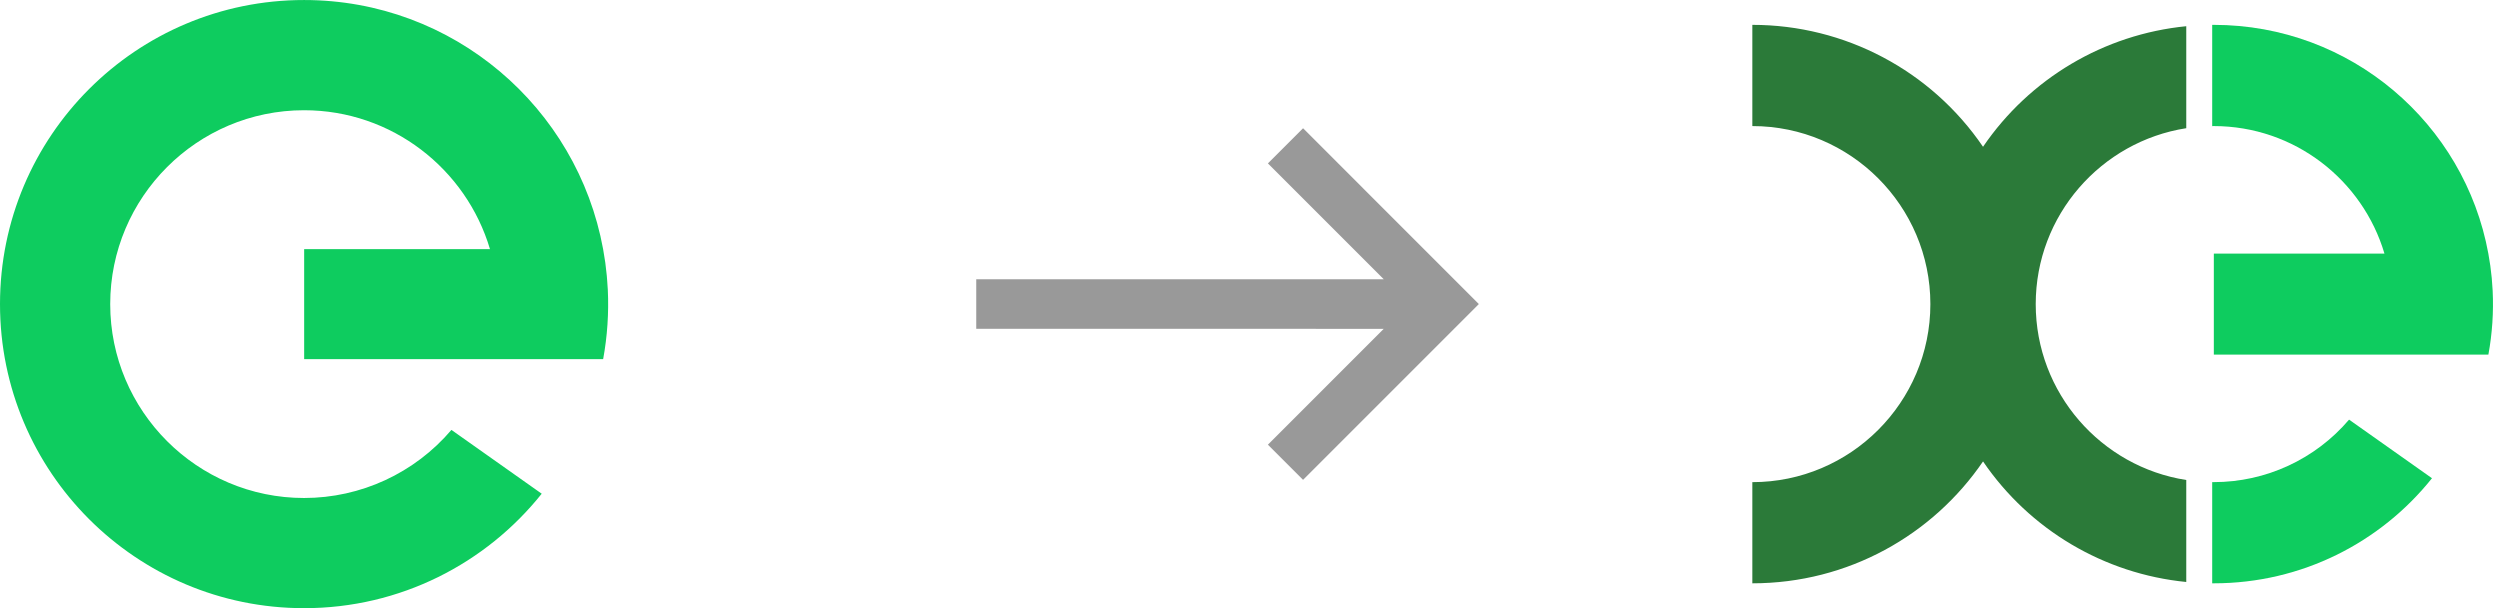
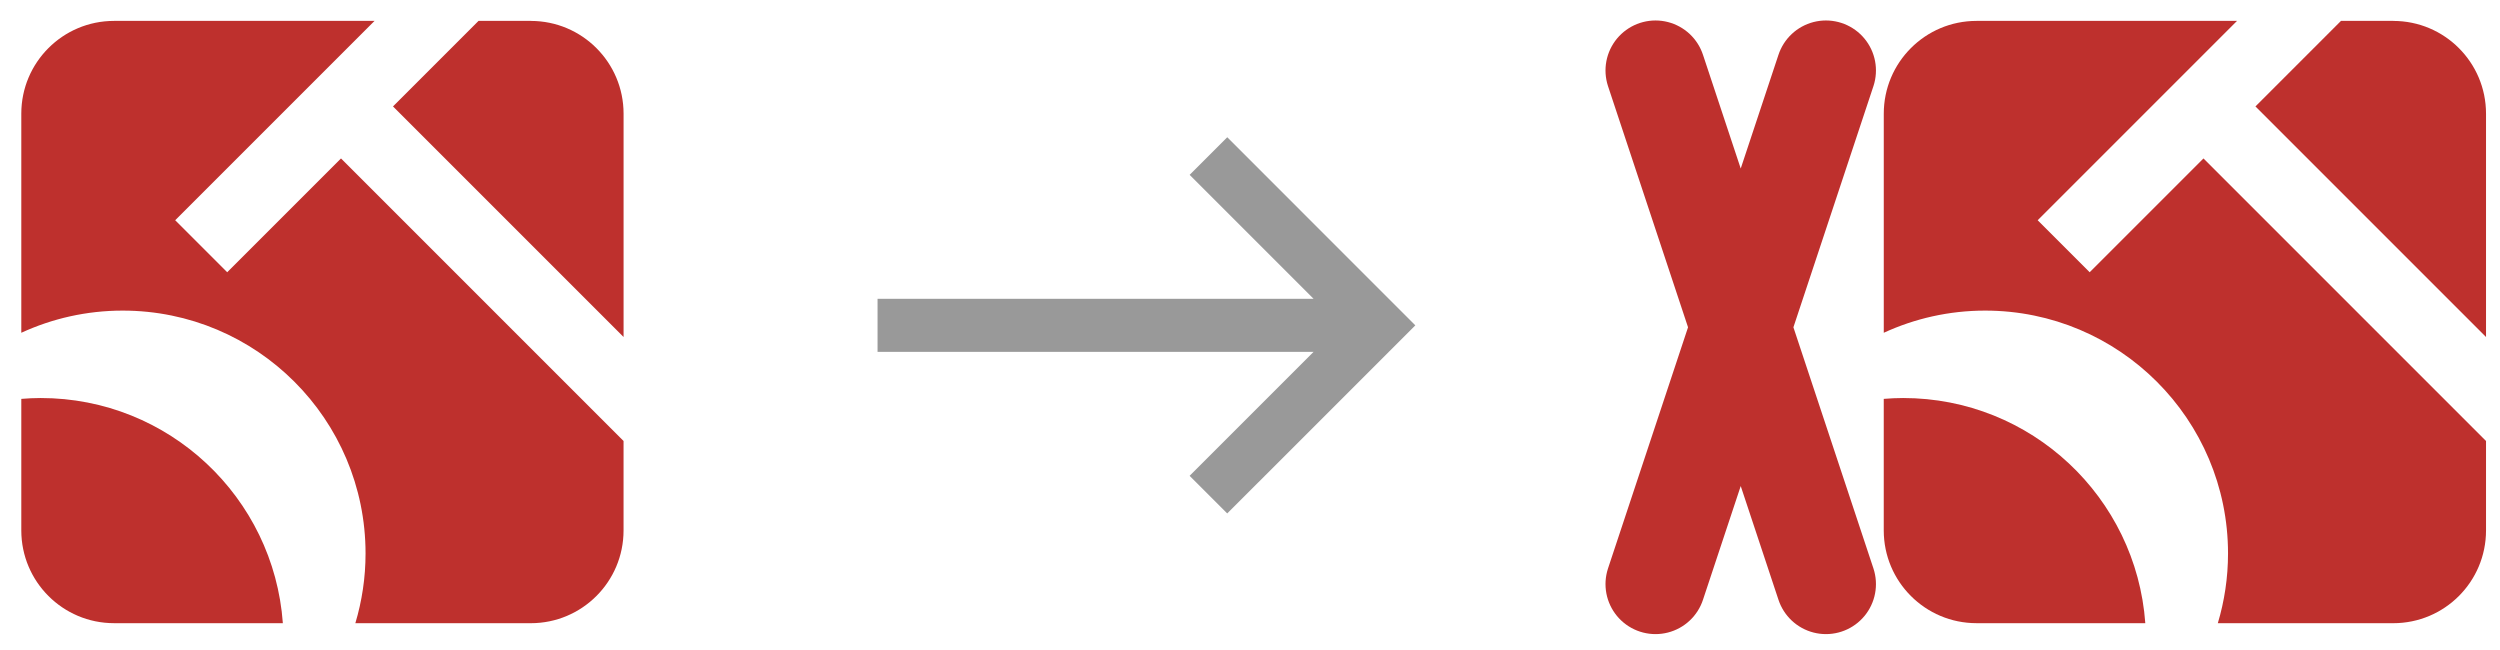
- <svg xmlns="http://www.w3.org/2000/svg" width="107" height="26" viewBox="0 0 107 26">
+ <svg xmlns="http://www.w3.org/2000/svg" width="100" height="26">
  <g>
-     <g>
-       <g>
-         <g>
-           <g>
-             <path fill="#0ecc5f" d="M94.749 20.635l-.067-.001v4.332h.067c3.78 0 7.15-1.757 9.34-4.498l-3.549-2.508a7.604 7.604 0 0 1-5.791 2.675z" />
+     <rect x="-1" y="-1" width="102" height="28" id="canvas_background" fill="none" />
+   </g>
+   <g>
+     <g id="svg_1">
+       <g id="svg_2">
+         <g id="svg_11">
+           <path stroke-linecap="round" class="h-6 w-6" stroke-width="4" stroke-linejoin="round" fill="#0ecc5f" d="m66.22,23.364l6.818,-20.545m-6.818,0l6.818,20.545" id="svg_13" stroke="#BE302D" />
+           <g id="svg_3" stroke="null">
+             <g id="svg_14" stroke="null">
+               <path d="m9.087,10.889l-2.079,-2.079l7.974,-7.974l-10.42,0c-2.049,0 -3.71,1.661 -3.71,3.71l0,8.765c1.235,-0.568 2.607,-0.887 4.055,-0.887c5.365,0 9.715,4.35 9.715,9.715c0,0.969 -0.144,1.905 -0.408,2.789l7.018,0c2.049,0 3.71,-1.661 3.71,-3.71l0,-3.578l-11.302,-11.302l-4.553,4.553z" id="Fill-1" fill="#BE302D" mask="url(#mask-2)" stroke="null" />
+             </g>
+             <g id="svg_15" stroke="null">
+               <path d="m21.233,0.836l-2.092,0l-3.421,3.421l9.223,9.223l0,-8.933c0,-2.049 -1.661,-3.71 -3.71,-3.71" id="Fill-3" fill="#BE302D" mask="url(#mask-4)" stroke="null" />
+             </g>
+             <g id="svg_16" stroke="null">
+               <path d="m1.628,15.921c-0.262,0 -0.52,0.013 -0.776,0.034l0,5.262c0,2.049 1.661,3.71 3.71,3.71l6.752,0c-0.364,-5.034 -4.56,-9.006 -9.686,-9.006" id="Fill-5" fill="#BE302D" mask="url(#mask-6)" stroke="null" />
+             </g>
          </g>
-           <g>
-             <path fill="#2b7a39" d="M84.874 6.283A11.938 11.938 0 0 0 75 1.064v4.332c4.201 0 7.62 3.418 7.62 7.62 0 4.201-3.419 7.62-7.62 7.62v4.33c4.103 0 7.722-2.067 9.874-5.217a11.945 11.945 0 0 0 8.698 5.16v-4.365c-3.645-.567-6.443-3.727-6.443-7.528 0-3.802 2.798-6.961 6.443-7.529V1.122a11.944 11.944 0 0 0-8.698 5.16z" />
-           </g>
-           <g>
-             <path fill="#0ecc5f" d="M106.686 12.445c-.006-.131-.017-.261-.028-.391-.004-.05-.006-.101-.011-.152a12.067 12.067 0 0 0-.058-.498l-.003-.027c-.025-.175-.053-.35-.085-.523-1.017-5.568-5.89-9.79-11.752-9.79l-.067.001v4.333l.067-.002c3.45 0 6.372 2.306 7.306 5.458h-7.3l-.003.008v4.315h11.751a11.962 11.962 0 0 0 .183-2.732z" />
+           <g id="svg_10" stroke="null">
+             <g id="svg_5" stroke="null">
+               <path d="m83.586,10.889l-2.079,-2.079l7.974,-7.974l-10.42,0c-2.049,0 -3.71,1.661 -3.71,3.71l0,8.765c1.235,-0.568 2.607,-0.887 4.055,-0.887c5.365,0 9.715,4.35 9.715,9.715c0,0.969 -0.144,1.905 -0.408,2.789l7.018,0c2.049,0 3.71,-1.661 3.71,-3.71l0,-3.578l-11.302,-11.302l-4.553,4.553z" id="svg_4" fill="#BE302D" mask="url(#mask-2)" stroke="null" />
+             </g>
+             <g id="svg_7" stroke="null">
+               <path d="m95.731,0.836l-2.092,0l-3.421,3.421l9.223,9.223l0,-8.933c0,-2.049 -1.661,-3.71 -3.71,-3.71" id="svg_6" fill="#BE302D" mask="url(#mask-4)" stroke="null" />
+             </g>
+             <g id="svg_9" stroke="null">
+               <path d="m76.126,15.921c-0.262,0 -0.52,0.013 -0.776,0.034l0,5.262c0,2.049 1.661,3.71 3.71,3.71l6.752,0c-0.364,-5.034 -4.56,-9.006 -9.686,-9.006" id="svg_8" fill="#BE302D" mask="url(#mask-6)" stroke="null" />
+             </g>
          </g>
        </g>
-       </g>
-       <g>
-         <g>
-           <path fill="#0ecc5f" d="M26.014 12.394c-.007-.143-.019-.284-.03-.425-.004-.056-.007-.111-.013-.166a12.946 12.946 0 0 0-.062-.542l-.004-.03a13.029 13.029 0 0 0-.092-.569C24.705 4.598 19.4.001 13.015.001 5.827 0 0 5.828 0 13.016 0 20.204 5.827 26.03 13.015 26.03c4.117 0 7.786-1.914 10.17-4.899L19.321 18.4a8.28 8.28 0 0 1-6.306 2.914c-4.576 0-8.298-3.723-8.298-8.298 0-4.576 3.722-8.298 8.298-8.298 3.758 0 6.938 2.512 7.956 5.944h-7.95l-.003.008v4.7H25.815a13.034 13.034 0 0 0 .199-2.976z" />
+         <g transform="rotate(45 45.32861,13.015) " id="svg_17">
+           <path fill="#999" d="m42.667,5.034l0,2.128l7.012,0l-12.333,12.333l1.5,1.5l12.333,-12.332l0,7.012l2.128,0l0,-10.64l-10.64,-0.001z" id="svg_18" />
        </g>
-       </g>
-       <g transform="rotate(45 52.01 13.015)">
-         <path fill="#999" d="M49.348 5.034v2.128h7.012L44.027 19.495l1.5 1.5L57.86 8.663v7.012h2.128V5.035z" />
      </g>
    </g>
  </g>
</svg>
